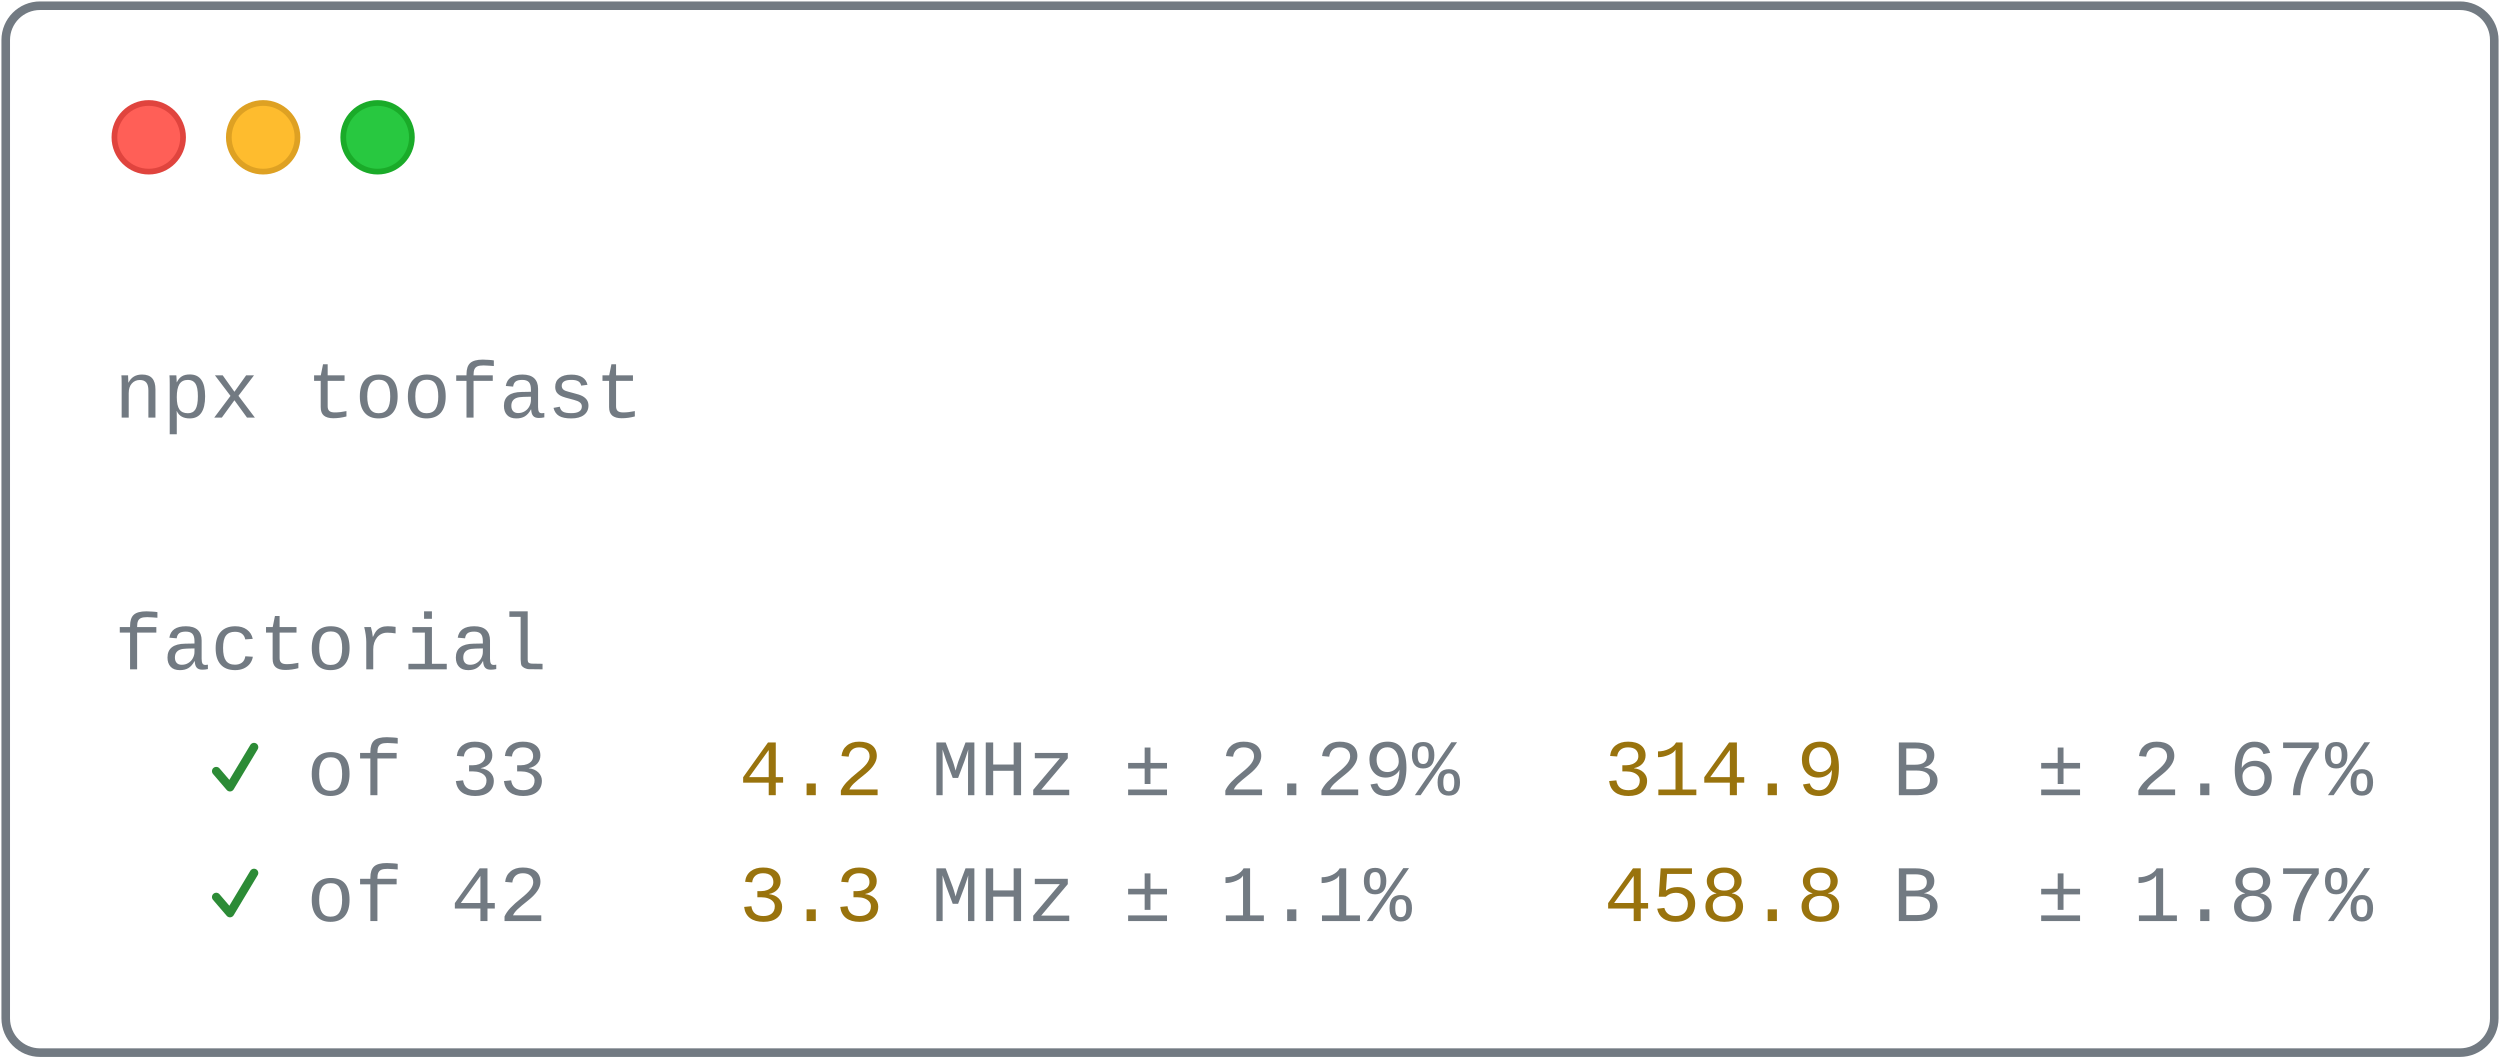
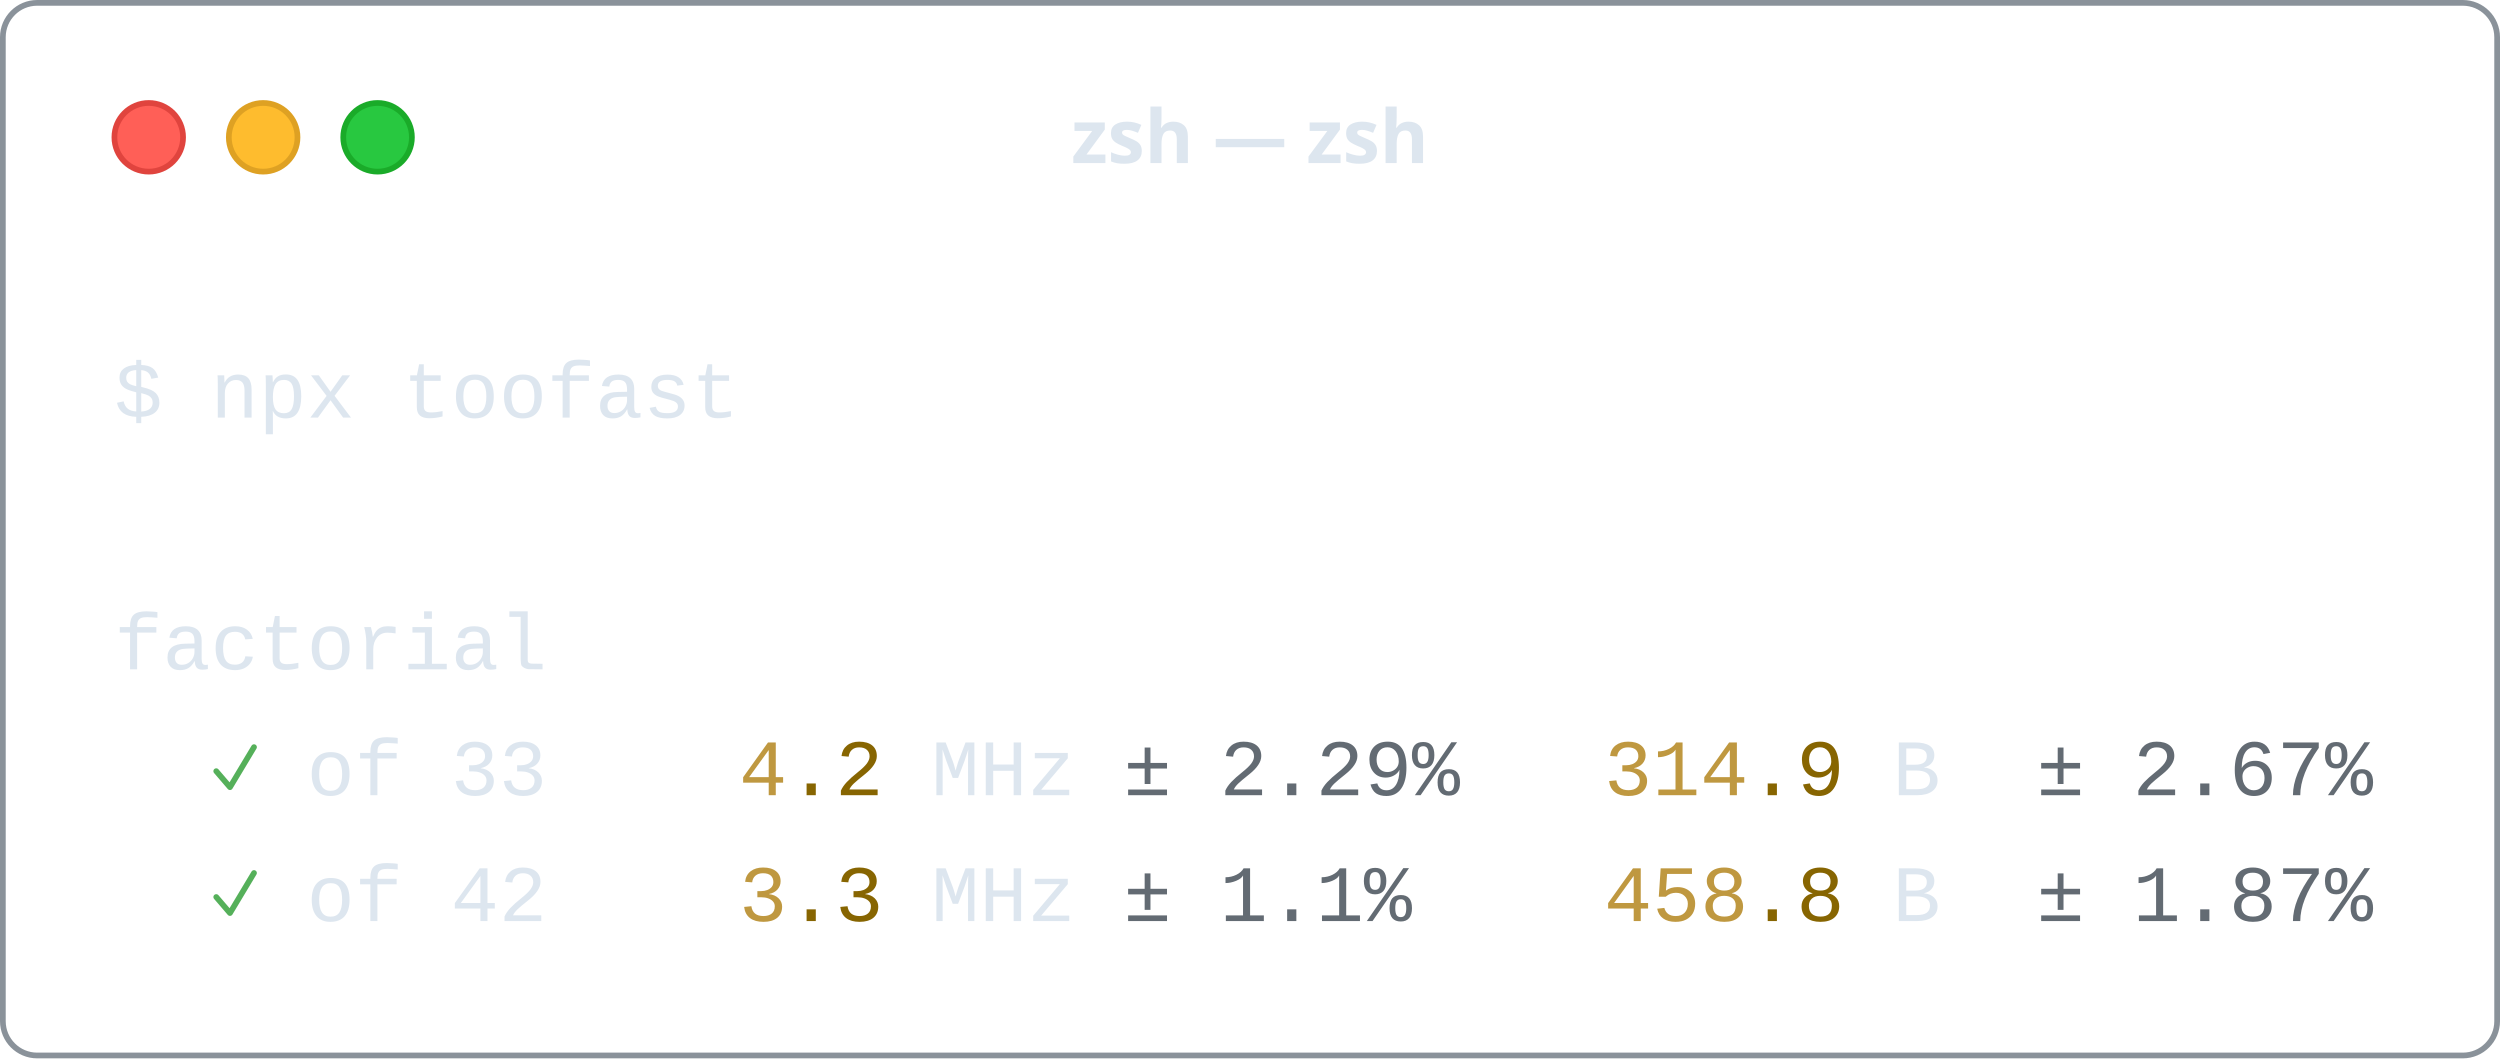
<svg xmlns="http://www.w3.org/2000/svg" width="437" height="185" viewBox="0 0 437 185" role="img" aria-labelledby="title desc">
  <style>
-         svg { color: #727a82; }
+         svg { color: #dde6ef; }
        text { font-family: ui-monospace, SFMono-Regular, "SF Mono", Menlo, Consolas, "Liberation Mono", monospace;
        font-size: 14px; fill: currentColor; }
-         rect, path { fill: none; stroke: currentColor; stroke-width: 1.5; stroke-linecap: round; stroke-linejoin: round;
-         }
-         .value { fill: #99730d; }
-         .passed { stroke: #2c8b36; }
-         /* macOS window buttons, the darker edge keeps them visible on white */
+         .window-title { font-family: -apple-system, BlinkMacSystemFont, "Segoe UI", "Noto Sans", Helvetica, Arial,
+         sans-serif; font-size: 13px; font-weight: 600; text-anchor: middle; }
+         rect, path { fill: none; stroke: #8a929a; stroke-width: 1; stroke-linecap: round; stroke-linejoin: round; }
+         .dim { fill: #636b73; }
+         .value { fill: #bf9840; }
+         .value .dim { fill: #876501; }
+         .passed { stroke: #55b05a; }
+         /* macOS window buttons */
        circle { stroke-width: 1; }
        .close { fill: #ff5f57; stroke: #e0443e; }
        .minimize { fill: #febc2e; stroke: #dea123; }
        .zoom { fill: #28c840; stroke: #1aab29; }
    </style>
-   <rect x="1" y="1" width="435" height="183" rx="6" />
+   <rect x="0.5" y="0.5" width="436" height="184" rx="6" />
  <circle class="close" cx="26" cy="24" r="6" />
  <circle class="minimize" cx="46" cy="24" r="6" />
  <circle class="zoom" cx="66" cy="24" r="6" />
-   <text x="20" y="73">npx toofast</text>
+   <text class="window-title" x="218.5" y="28.5">zsh — zsh</text>
+   <text x="20" y="73">$ npx toofast</text>
  <text x="20" y="117">factorial</text>
  <path class="passed" d="M37.8 134.8 L40.2 137.6 L44.4 130.6" />
  <text x="53.6" y="139">of 33</text>
  <text x="129.2" y="139">
-     <tspan class="value">4.2</tspan>
+     <tspan class="value">4<tspan class="dim">.2</tspan>
+     </tspan>
        MHz
    </text>
-   <text x="196.4" y="139">± 2.29%</text>
+   <text class="dim" x="196.4" y="139">± 2.29%</text>
  <text x="280.4" y="139">
-     <tspan class="value">314.9</tspan>
+     <tspan class="value">314<tspan class="dim">.9</tspan>
+     </tspan>
        B
    </text>
-   <text x="356" y="139">± 2.67%</text>
+   <text class="dim" x="356" y="139">± 2.67%</text>
  <path class="passed" d="M37.8 156.8 L40.2 159.6 L44.4 152.6" />
  <text x="53.6" y="161">of 42</text>
  <text x="129.2" y="161">
-     <tspan class="value">3.3</tspan>
+     <tspan class="value">3<tspan class="dim">.3</tspan>
+     </tspan>
        MHz
    </text>
-   <text x="196.4" y="161">± 1.1%</text>
+   <text class="dim" x="196.4" y="161">± 1.1%</text>
  <text x="280.4" y="161">
-     <tspan class="value">458.8</tspan>
+     <tspan class="value">458<tspan class="dim">.8</tspan>
+     </tspan>
        B
    </text>
-   <text x="356" y="161">± 1.87%</text>
+   <text class="dim" x="356" y="161">± 1.87%</text>
</svg>
